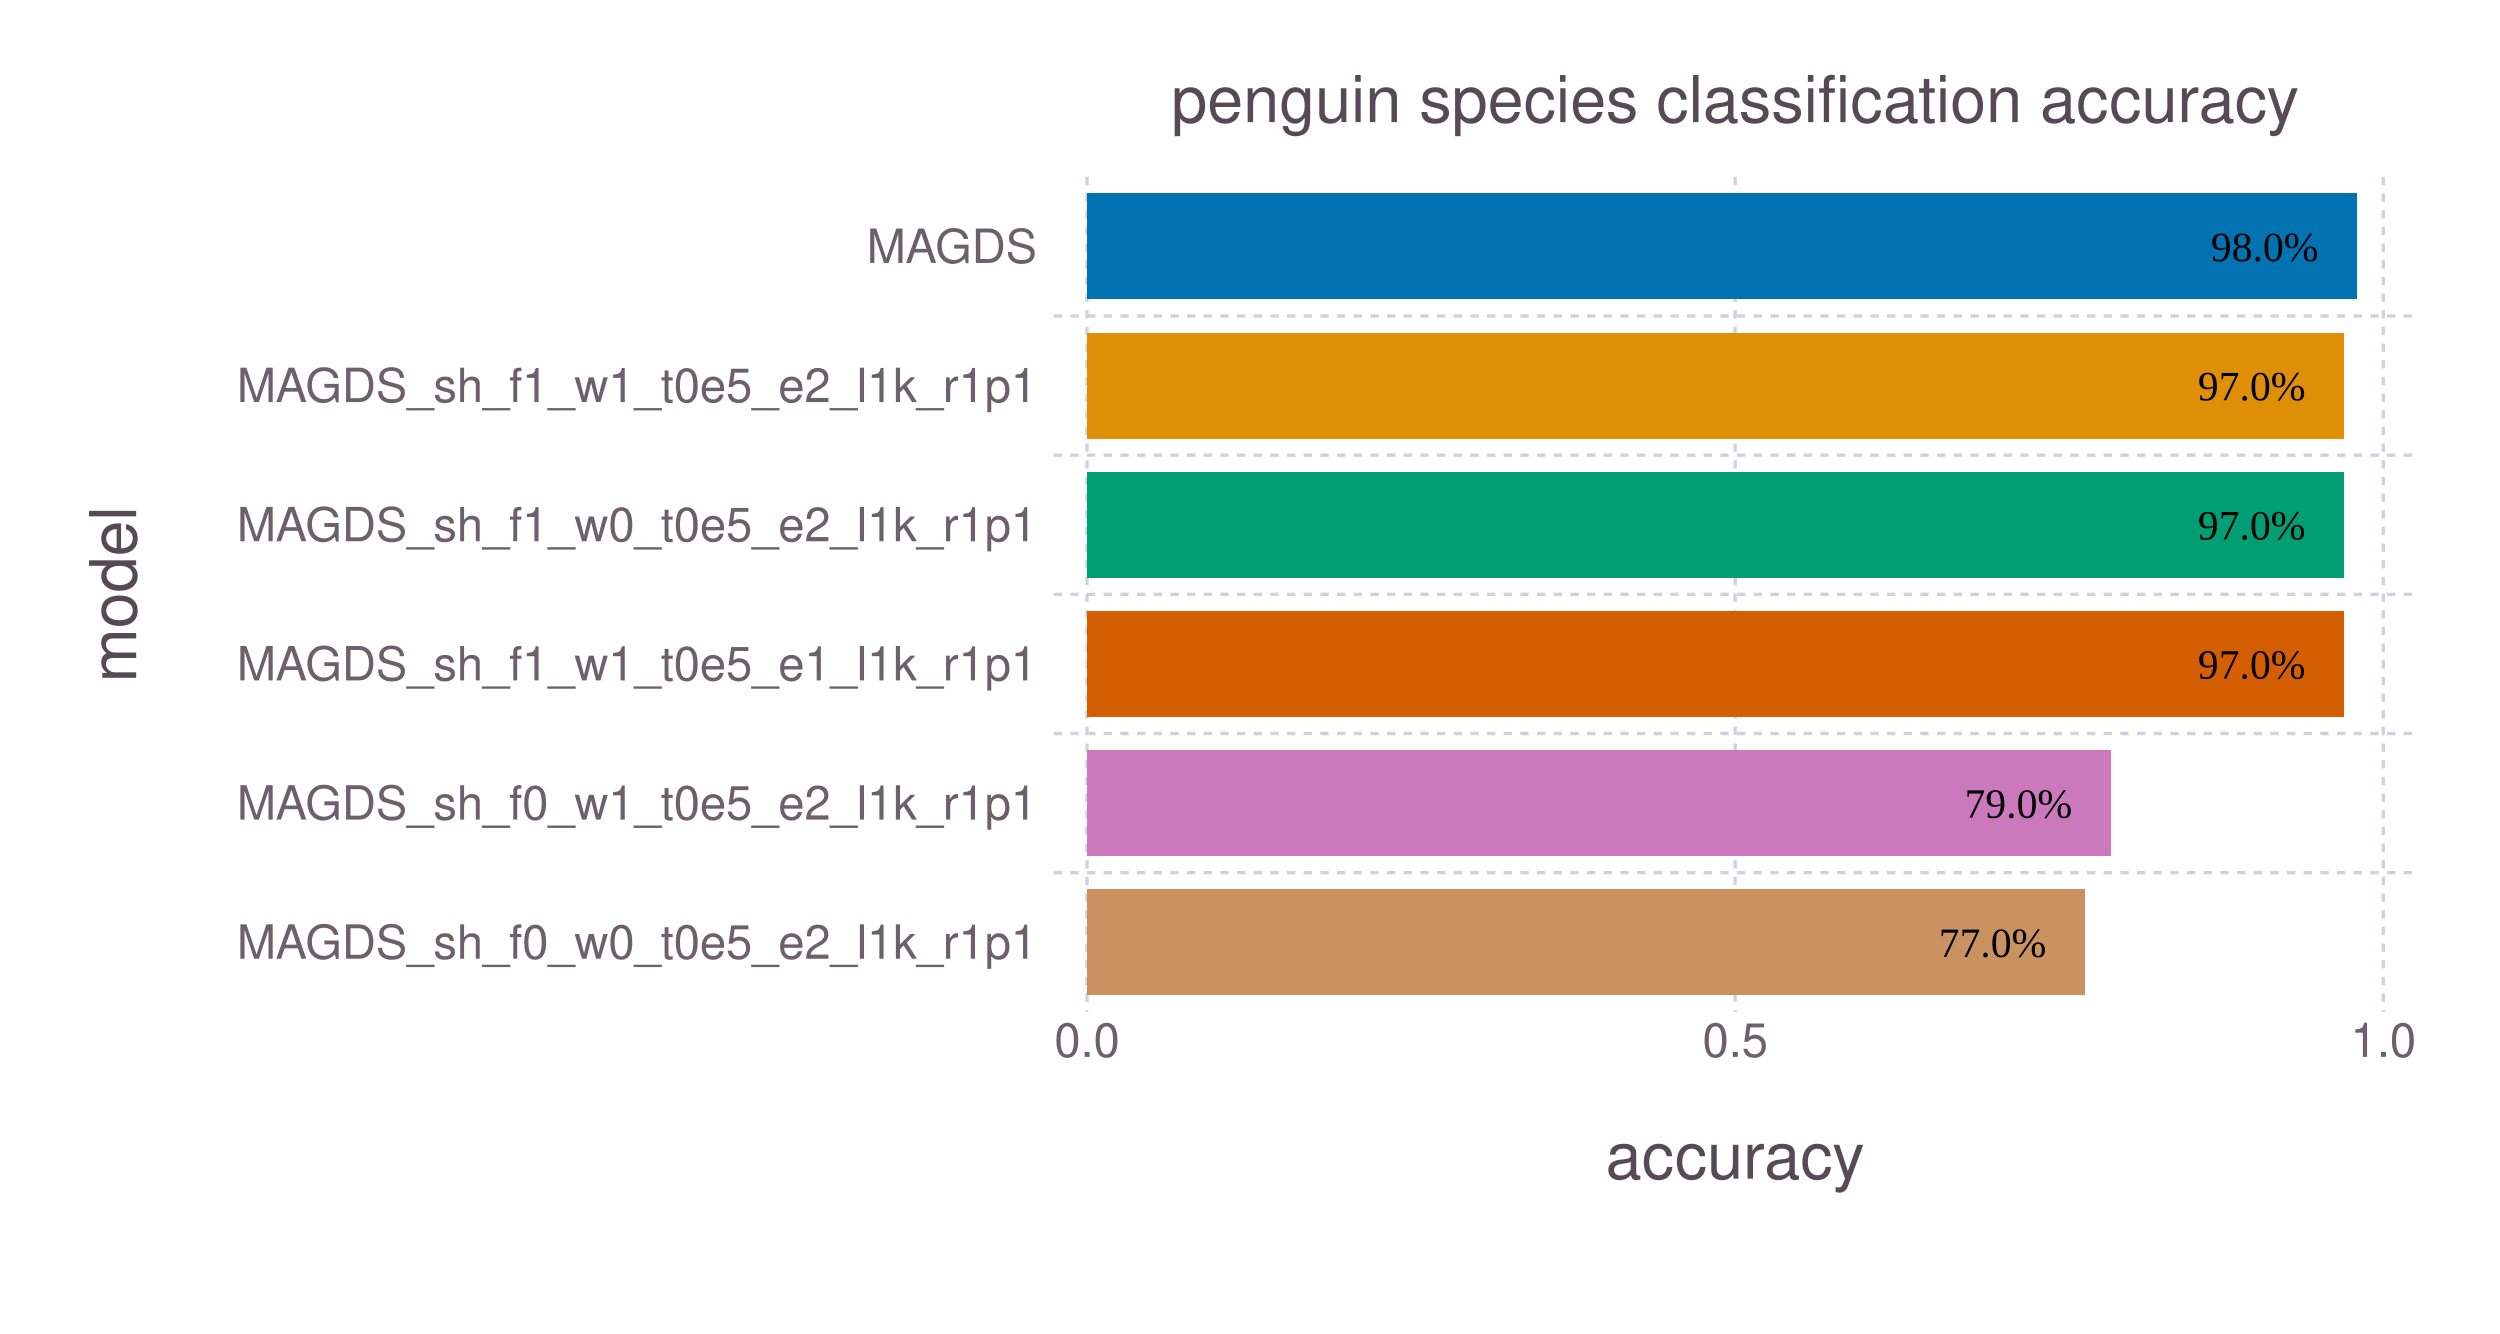
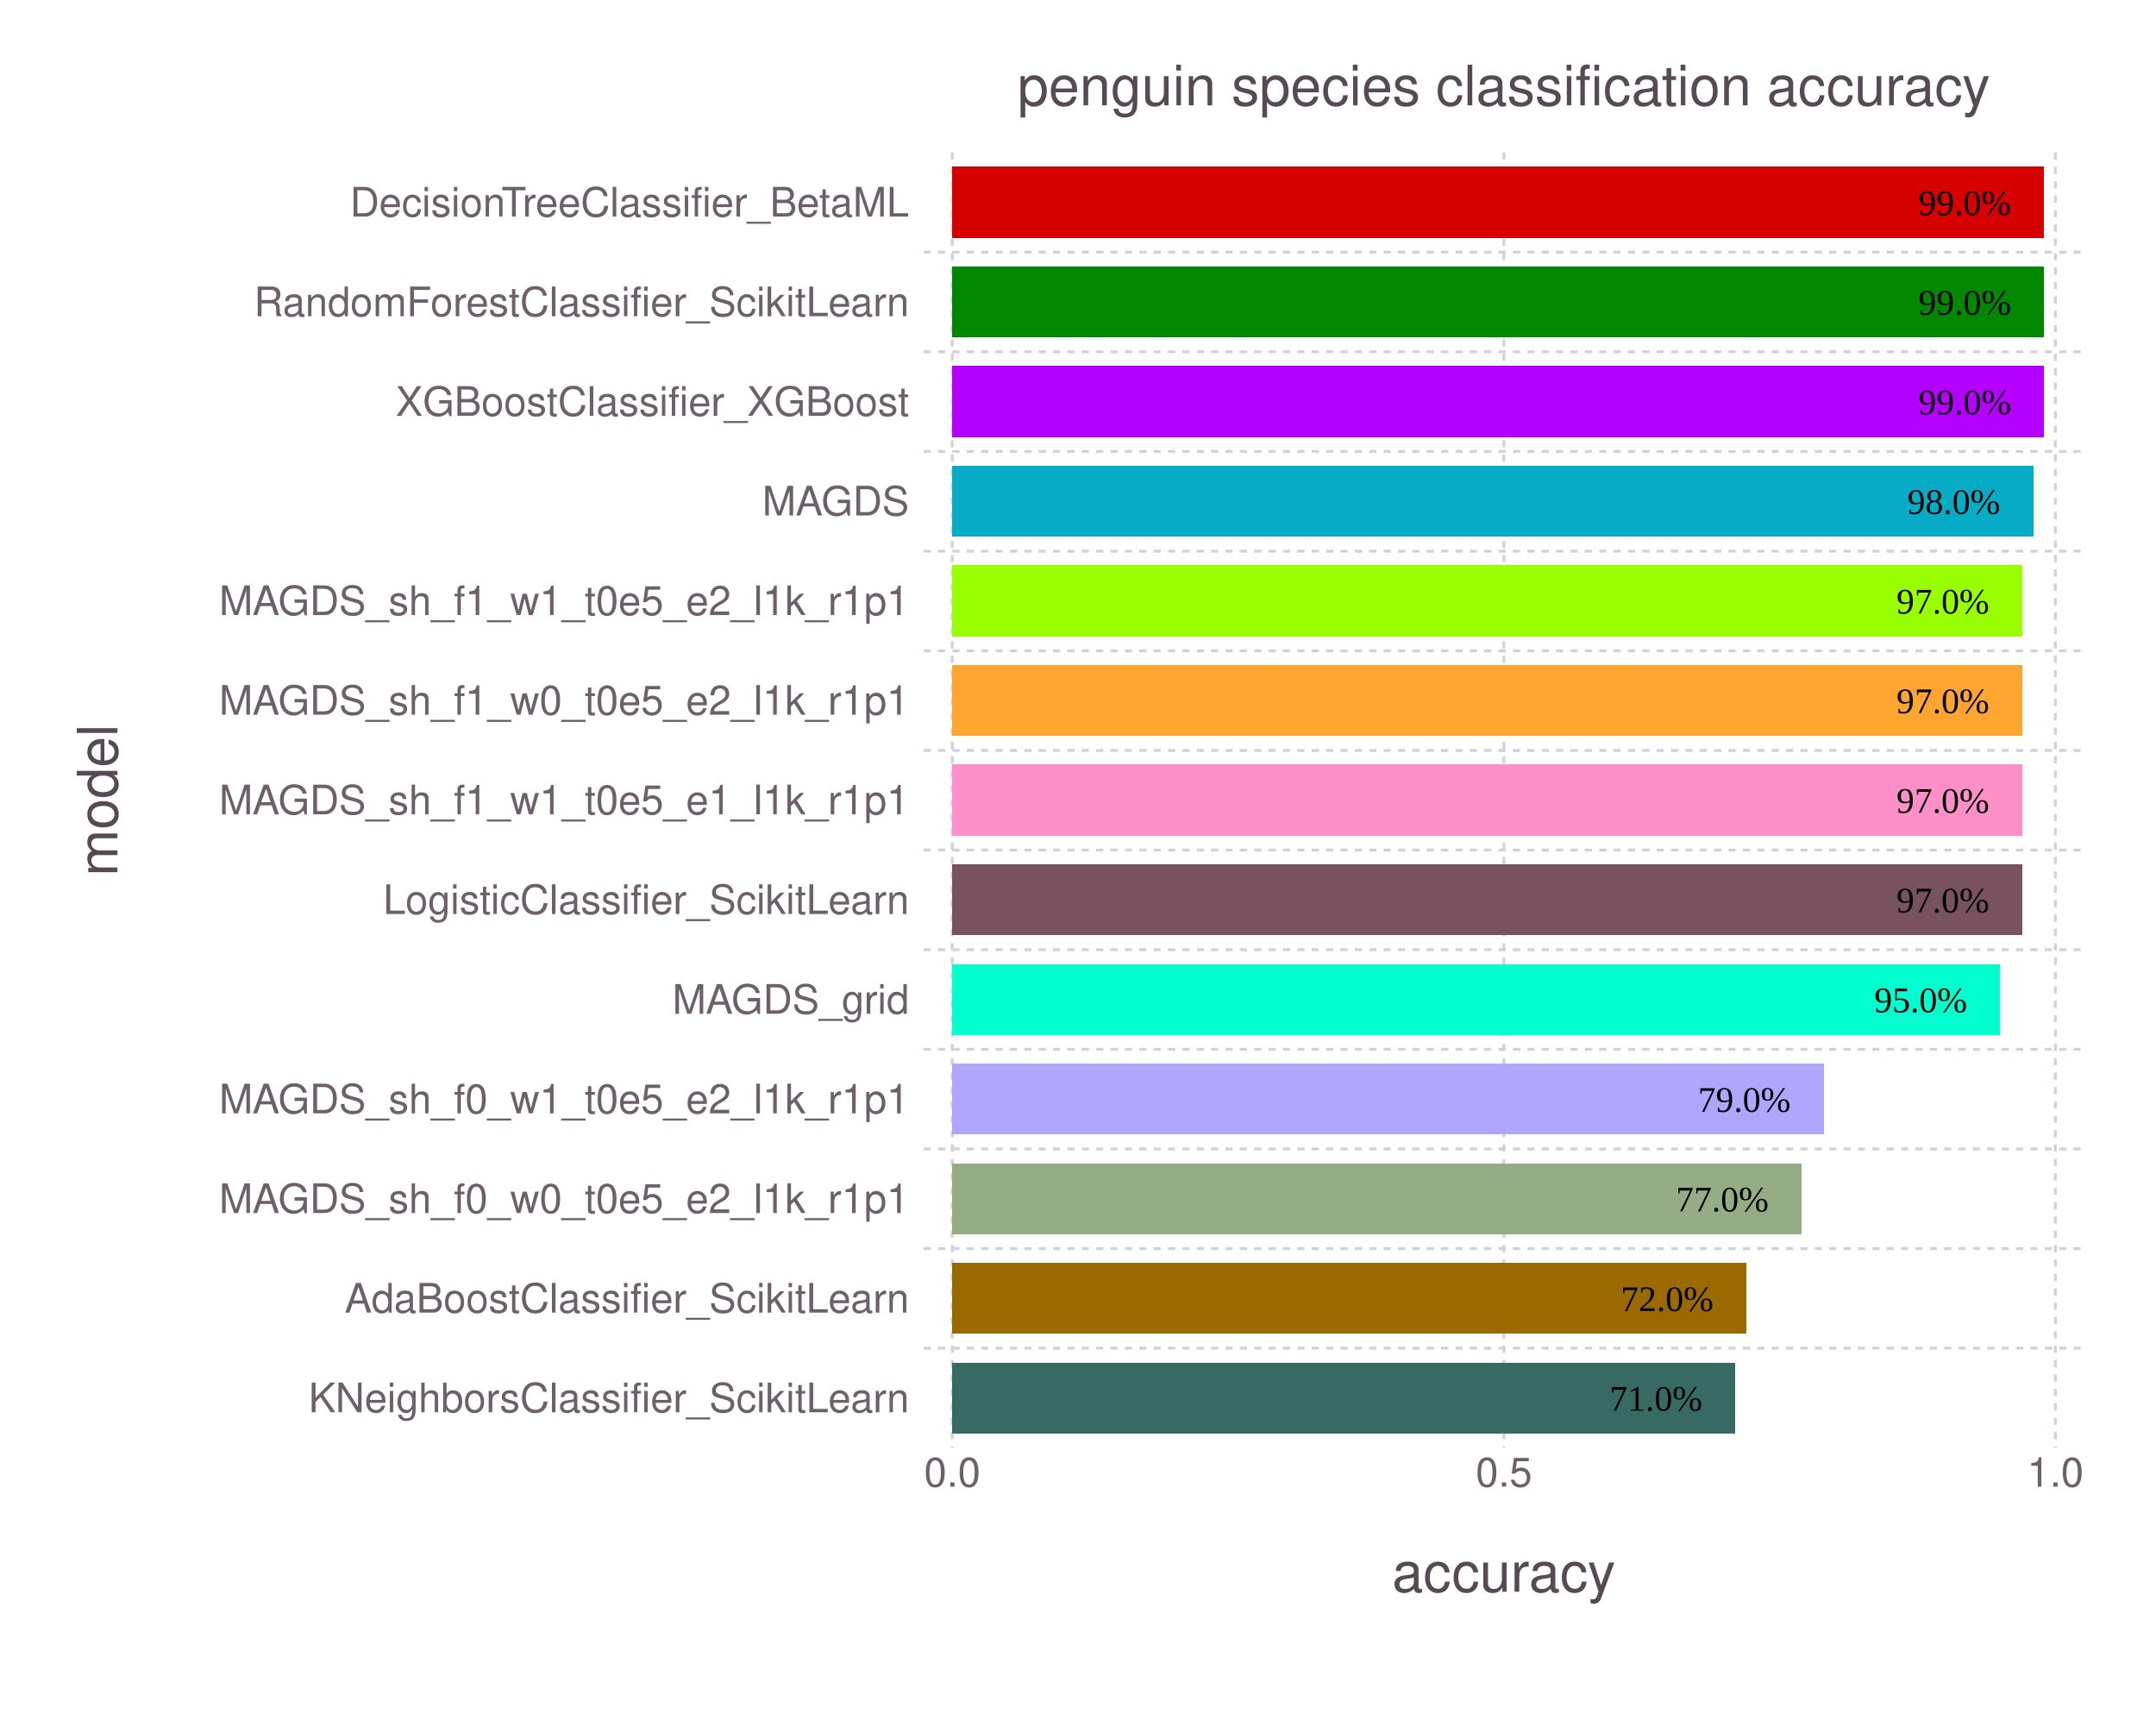
- <svg xmlns="http://www.w3.org/2000/svg" version="1.2" width="150mm" height="80mm" viewBox="0 0 150 80" stroke="none" fill="#000000" stroke-width="0.3" font-size="3.88">
+ <svg xmlns="http://www.w3.org/2000/svg" version="1.2" width="150mm" height="120mm" viewBox="0 0 150 120" stroke="none" fill="#000000" stroke-width="0.3" font-size="3.88">
  <defs>
    <marker id="arrow" markerWidth="15" markerHeight="7" refX="5" refY="3.5" orient="auto" markerUnits="strokeWidth">
      <path d="M0,0 L15,3.5 L0,7 z" stroke="context-stroke" fill="context-stroke" />
    </marker>
  </defs>
-   <g class="plotroot xscalable" id="img-be1687d1-1">
-     <g font-size="3.88" font-family="'PT Sans','Helvetica Neue','Helvetica',sans-serif" fill="#564A55" stroke="#000000" stroke-opacity="0.000" id="img-be1687d1-2">
-       <g transform="translate(104.11,68.39)">
+   <g class="plotroot xscalable" id="img-10c24a34-1">
+     <g font-size="3.88" font-family="'PT Sans','Helvetica Neue','Helvetica',sans-serif" fill="#564A55" stroke="#000000" stroke-opacity="0.000" id="img-10c24a34-2">
+       <g transform="translate(104.63,108.39)">
        <g class="primitive">
          <text text-anchor="middle" dy="0.6em">accuracy</text>
        </g>
      </g>
    </g>
-     <g class="guide xlabels" font-size="2.82" font-family="'PT Sans Caption','Helvetica Neue','Helvetica',sans-serif" fill="#6C606B" id="img-be1687d1-3">
-       <g transform="translate(65.22,61.72)">
+     <g class="guide xlabels" font-size="2.82" font-family="'PT Sans Caption','Helvetica Neue','Helvetica',sans-serif" fill="#6C606B" id="img-10c24a34-3">
+       <g transform="translate(66.25,101.72)">
        <g class="primitive">
          <text text-anchor="middle" dy="0.6em">0.0</text>
        </g>
      </g>
-       <g transform="translate(104.11,61.72)">
+       <g transform="translate(104.63,101.72)">
        <g class="primitive">
          <text text-anchor="middle" dy="0.6em">0.5</text>
        </g>
      </g>
-       <g transform="translate(143,61.72)">
+       <g transform="translate(143,101.72)">
        <g class="primitive">
          <text text-anchor="middle" dy="0.6em">1.0</text>
        </g>
      </g>
    </g>
-     <g clip-path="url(#img-be1687d1-4)">
-       <g id="img-be1687d1-5">
-         <g pointer-events="visible" stroke-width="0.3" fill="#000000" fill-opacity="0.000" stroke="#000000" stroke-opacity="0.000" class="guide background" id="img-be1687d1-6">
-           <g transform="translate(104.11,35.66)" id="img-be1687d1-7">
-             <path d="M-40.89,-25.05 L40.89,-25.05 40.89,25.05 -40.89,25.05  z" class="primitive" />
-           </g>
-         </g>
-         <g class="guide ygridlines xfixed" stroke-dasharray="0.5,0.5" stroke-width="0.2" stroke="#D0D0E0" id="img-be1687d1-8">
-           <g transform="translate(104.11,18.96)" id="img-be1687d1-9">
-             <path fill="none" d="M-40.89,0 L40.89,0 " class="primitive" />
-           </g>
-           <g transform="translate(104.11,27.31)" id="img-be1687d1-10">
-             <path fill="none" d="M-40.89,0 L40.89,0 " class="primitive" />
-           </g>
-           <g transform="translate(104.11,35.66)" id="img-be1687d1-11">
-             <path fill="none" d="M-40.89,0 L40.89,0 " class="primitive" />
-           </g>
-           <g transform="translate(104.11,44.01)" id="img-be1687d1-12">
-             <path fill="none" d="M-40.89,0 L40.89,0 " class="primitive" />
-           </g>
-           <g transform="translate(104.11,52.36)" id="img-be1687d1-13">
-             <path fill="none" d="M-40.89,0 L40.89,0 " class="primitive" />
-           </g>
-         </g>
-         <g class="guide xgridlines yfixed" stroke-dasharray="0.5,0.5" stroke-width="0.2" stroke="#D0D0E0" id="img-be1687d1-14">
-           <g transform="translate(65.22,35.66)" id="img-be1687d1-15">
-             <path fill="none" d="M0,-25.05 L0,25.05 " class="primitive" />
-           </g>
-           <g transform="translate(104.11,35.66)" id="img-be1687d1-16">
-             <path fill="none" d="M0,-25.05 L0,25.05 " class="primitive" />
-           </g>
-           <g transform="translate(143,35.66)" id="img-be1687d1-17">
-             <path fill="none" d="M0,-25.05 L0,25.05 " class="primitive" />
-           </g>
-         </g>
-         <g class="plotpanel" id="img-be1687d1-18">
-           <g shape-rendering="crispEdges" stroke-width="0.3" id="img-be1687d1-19">
-             <g stroke="#000000" stroke-opacity="0.000" class="geometry" id="img-be1687d1-20">
-               <g transform="translate(95.17,56.54)" id="img-be1687d1-21" fill="#CA9161">
-                 <path d="M-29.94,-3.18 L29.94,-3.18 29.94,3.18 -29.94,3.18  z" class="primitive" />
-               </g>
-               <g transform="translate(95.95,48.19)" id="img-be1687d1-22" fill="#CC78BC">
-                 <path d="M-30.72,-3.18 L30.72,-3.18 30.72,3.18 -30.72,3.18  z" class="primitive" />
-               </g>
-               <g transform="translate(102.95,39.84)" id="img-be1687d1-23" fill="#D55E00">
-                 <path d="M-37.72,-3.18 L37.72,-3.18 37.72,3.18 -37.72,3.18  z" class="primitive" />
-               </g>
-               <g transform="translate(102.95,31.49)" id="img-be1687d1-24" fill="#029E73">
-                 <path d="M-37.72,-3.18 L37.72,-3.18 37.72,3.18 -37.72,3.18  z" class="primitive" />
-               </g>
-               <g transform="translate(102.95,23.14)" id="img-be1687d1-25" fill="#DE8F05">
-                 <path d="M-37.72,-3.18 L37.72,-3.18 37.72,3.18 -37.72,3.18  z" class="primitive" />
-               </g>
-               <g transform="translate(103.33,14.79)" id="img-be1687d1-26" fill="#0173B2">
-                 <path d="M-38.11,-3.18 L38.11,-3.18 38.11,3.18 -38.11,3.18  z" class="primitive" />
-               </g>
-             </g>
-           </g>
-         </g>
-         <g class="geometry" id="img-be1687d1-27">
-           <g fill="#000000" font-size="2.5" id="img-be1687d1-28">
-             <g transform="translate(139.11,14.79)" id="img-be1687d1-29">
+     <g clip-path="url(#img-10c24a34-4)">
+       <g id="img-10c24a34-5">
+         <g pointer-events="visible" stroke-width="0.3" fill="#000000" fill-opacity="0.000" stroke="#000000" stroke-opacity="0.000" class="guide background" id="img-10c24a34-6">
+           <g transform="translate(104.63,55.66)" id="img-10c24a34-7">
+             <path d="M-40.37,-45.05 L40.37,-45.05 40.37,45.05 -40.37,45.05  z" class="primitive" />
+           </g>
+         </g>
+         <g class="guide ygridlines xfixed" stroke-dasharray="0.5,0.5" stroke-width="0.2" stroke="#D0D0E0" id="img-10c24a34-8">
+           <g transform="translate(104.63,17.54)" id="img-10c24a34-9">
+             <path fill="none" d="M-40.37,0 L40.37,0 " class="primitive" />
+           </g>
+           <g transform="translate(104.63,24.47)" id="img-10c24a34-10">
+             <path fill="none" d="M-40.37,0 L40.37,0 " class="primitive" />
+           </g>
+           <g transform="translate(104.63,31.4)" id="img-10c24a34-11">
+             <path fill="none" d="M-40.37,0 L40.37,0 " class="primitive" />
+           </g>
+           <g transform="translate(104.63,38.34)" id="img-10c24a34-12">
+             <path fill="none" d="M-40.37,0 L40.37,0 " class="primitive" />
+           </g>
+           <g transform="translate(104.63,45.27)" id="img-10c24a34-13">
+             <path fill="none" d="M-40.37,0 L40.37,0 " class="primitive" />
+           </g>
+           <g transform="translate(104.63,52.2)" id="img-10c24a34-14">
+             <path fill="none" d="M-40.37,0 L40.37,0 " class="primitive" />
+           </g>
+           <g transform="translate(104.63,59.13)" id="img-10c24a34-15">
+             <path fill="none" d="M-40.37,0 L40.37,0 " class="primitive" />
+           </g>
+           <g transform="translate(104.63,66.06)" id="img-10c24a34-16">
+             <path fill="none" d="M-40.37,0 L40.37,0 " class="primitive" />
+           </g>
+           <g transform="translate(104.63,72.99)" id="img-10c24a34-17">
+             <path fill="none" d="M-40.37,0 L40.37,0 " class="primitive" />
+           </g>
+           <g transform="translate(104.63,79.92)" id="img-10c24a34-18">
+             <path fill="none" d="M-40.37,0 L40.37,0 " class="primitive" />
+           </g>
+           <g transform="translate(104.63,86.85)" id="img-10c24a34-19">
+             <path fill="none" d="M-40.37,0 L40.37,0 " class="primitive" />
+           </g>
+           <g transform="translate(104.63,93.78)" id="img-10c24a34-20">
+             <path fill="none" d="M-40.37,0 L40.37,0 " class="primitive" />
+           </g>
+         </g>
+         <g class="guide xgridlines yfixed" stroke-dasharray="0.5,0.5" stroke-width="0.2" stroke="#D0D0E0" id="img-10c24a34-21">
+           <g transform="translate(66.25,55.66)" id="img-10c24a34-22">
+             <path fill="none" d="M0,-45.05 L0,45.05 " class="primitive" />
+           </g>
+           <g transform="translate(104.63,55.66)" id="img-10c24a34-23">
+             <path fill="none" d="M0,-45.05 L0,45.05 " class="primitive" />
+           </g>
+           <g transform="translate(143,55.66)" id="img-10c24a34-24">
+             <path fill="none" d="M0,-45.05 L0,45.05 " class="primitive" />
+           </g>
+         </g>
+         <g class="plotpanel" id="img-10c24a34-25">
+           <g shape-rendering="crispEdges" stroke-width="0.3" id="img-10c24a34-26">
+             <g stroke="#000000" stroke-opacity="0.000" class="geometry" id="img-10c24a34-27">
+               <g transform="translate(93.5,97.25)" id="img-10c24a34-28" fill="#376A62">
+                 <path d="M-27.25,-2.47 L27.25,-2.47 27.25,2.47 -27.25,2.47  z" class="primitive" />
+               </g>
+               <g transform="translate(93.88,90.32)" id="img-10c24a34-29" fill="#9A6900">
+                 <path d="M-27.63,-2.47 L27.63,-2.47 27.63,2.47 -27.63,2.47  z" class="primitive" />
+               </g>
+               <g transform="translate(95.8,83.39)" id="img-10c24a34-30" fill="#94AD84">
+                 <path d="M-29.55,-2.47 L29.55,-2.47 29.55,2.47 -29.55,2.47  z" class="primitive" />
+               </g>
+               <g transform="translate(96.57,76.46)" id="img-10c24a34-31" fill="#B0A5FF">
+                 <path d="M-30.32,-2.47 L30.32,-2.47 30.32,2.47 -30.32,2.47  z" class="primitive" />
+               </g>
+               <g transform="translate(102.71,69.53)" id="img-10c24a34-32" fill="#00FECF">
+                 <path d="M-36.46,-2.47 L36.46,-2.47 36.46,2.47 -36.46,2.47  z" class="primitive" />
+               </g>
+               <g transform="translate(103.47,62.59)" id="img-10c24a34-33" fill="#79525F">
+                 <path d="M-37.22,-2.47 L37.22,-2.47 37.22,2.47 -37.22,2.47  z" class="primitive" />
+               </g>
+               <g transform="translate(103.47,55.66)" id="img-10c24a34-34" fill="#FF8FC8">
+                 <path d="M-37.22,-2.47 L37.22,-2.47 37.22,2.47 -37.22,2.47  z" class="primitive" />
+               </g>
+               <g transform="translate(103.47,48.73)" id="img-10c24a34-35" fill="#FFA530">
+                 <path d="M-37.22,-2.47 L37.22,-2.47 37.22,2.47 -37.22,2.47  z" class="primitive" />
+               </g>
+               <g transform="translate(103.47,41.8)" id="img-10c24a34-36" fill="#98FF00">
+                 <path d="M-37.22,-2.47 L37.22,-2.47 37.22,2.47 -37.22,2.47  z" class="primitive" />
+               </g>
+               <g transform="translate(103.86,34.87)" id="img-10c24a34-37" fill="#06ACC6">
+                 <path d="M-37.61,-2.47 L37.61,-2.47 37.61,2.47 -37.61,2.47  z" class="primitive" />
+               </g>
+               <g transform="translate(104.24,27.94)" id="img-10c24a34-38" fill="#B600FF">
+                 <path d="M-37.99,-2.47 L37.99,-2.47 37.99,2.47 -37.99,2.47  z" class="primitive" />
+               </g>
+               <g transform="translate(104.24,21.01)" id="img-10c24a34-39" fill="#028800">
+                 <path d="M-37.99,-2.47 L37.99,-2.47 37.99,2.47 -37.99,2.47  z" class="primitive" />
+               </g>
+               <g transform="translate(104.24,14.08)" id="img-10c24a34-40" fill="#D70000">
+                 <path d="M-37.99,-2.47 L37.99,-2.47 37.99,2.47 -37.99,2.47  z" class="primitive" />
+               </g>
+             </g>
+           </g>
+         </g>
+         <g class="geometry" id="img-10c24a34-41">
+           <g fill="#000000" font-size="2.5" id="img-10c24a34-42">
+             <g transform="translate(139.93,14.08)" id="img-10c24a34-43">
+               <g class="primitive">
+                 <text text-anchor="end" dy="0.35em">99.0%</text>
+               </g>
+             </g>
+             <g transform="translate(139.93,21.01)" id="img-10c24a34-44">
+               <g class="primitive">
+                 <text text-anchor="end" dy="0.35em">99.0%</text>
+               </g>
+             </g>
+             <g transform="translate(139.93,27.94)" id="img-10c24a34-45">
+               <g class="primitive">
+                 <text text-anchor="end" dy="0.35em">99.0%</text>
+               </g>
+             </g>
+             <g transform="translate(139.16,34.87)" id="img-10c24a34-46">
              <g class="primitive">
                <text text-anchor="end" dy="0.35em">98.0%</text>
              </g>
            </g>
-             <g transform="translate(138.33,23.14)" id="img-be1687d1-30">
-               <g class="primitive">
-                 <text text-anchor="end" dy="0.35em">97.0%</text>
-               </g>
-             </g>
-             <g transform="translate(138.33,31.49)" id="img-be1687d1-31">
-               <g class="primitive">
-                 <text text-anchor="end" dy="0.35em">97.0%</text>
-               </g>
-             </g>
-             <g transform="translate(138.33,39.84)" id="img-be1687d1-32">
-               <g class="primitive">
-                 <text text-anchor="end" dy="0.35em">97.0%</text>
-               </g>
-             </g>
-             <g transform="translate(124.33,48.19)" id="img-be1687d1-33">
+             <g transform="translate(138.4,41.8)" id="img-10c24a34-47">
+               <g class="primitive">
+                 <text text-anchor="end" dy="0.35em">97.0%</text>
+               </g>
+             </g>
+             <g transform="translate(138.4,48.73)" id="img-10c24a34-48">
+               <g class="primitive">
+                 <text text-anchor="end" dy="0.35em">97.0%</text>
+               </g>
+             </g>
+             <g transform="translate(138.4,55.66)" id="img-10c24a34-49">
+               <g class="primitive">
+                 <text text-anchor="end" dy="0.35em">97.0%</text>
+               </g>
+             </g>
+             <g transform="translate(138.4,62.59)" id="img-10c24a34-50">
+               <g class="primitive">
+                 <text text-anchor="end" dy="0.35em">97.0%</text>
+               </g>
+             </g>
+             <g transform="translate(136.86,69.53)" id="img-10c24a34-51">
+               <g class="primitive">
+                 <text text-anchor="end" dy="0.35em">95.0%</text>
+               </g>
+             </g>
+             <g transform="translate(124.58,76.46)" id="img-10c24a34-52">
              <g class="primitive">
                <text text-anchor="end" dy="0.35em">79.0%</text>
              </g>
            </g>
-             <g transform="translate(122.78,56.54)" id="img-be1687d1-34">
+             <g transform="translate(123.05,83.39)" id="img-10c24a34-53">
              <g class="primitive">
                <text text-anchor="end" dy="0.35em">77.0%</text>
              </g>
            </g>
-           </g>
-         </g>
-       </g>
-     </g>
-     <g class="guide ylabels" font-size="2.82" font-family="'PT Sans Caption','Helvetica Neue','Helvetica',sans-serif" fill="#6C606B" id="img-be1687d1-35">
-       <g transform="translate(62.22,14.79)" id="img-be1687d1-36">
+             <g transform="translate(119.21,90.32)" id="img-10c24a34-54">
+               <g class="primitive">
+                 <text text-anchor="end" dy="0.35em">72.0%</text>
+               </g>
+             </g>
+             <g transform="translate(118.44,97.25)" id="img-10c24a34-55">
+               <g class="primitive">
+                 <text text-anchor="end" dy="0.35em">71.0%</text>
+               </g>
+             </g>
+           </g>
+         </g>
+       </g>
+     </g>
+     <g class="guide ylabels" font-size="2.82" font-family="'PT Sans Caption','Helvetica Neue','Helvetica',sans-serif" fill="#6C606B" id="img-10c24a34-56">
+       <g transform="translate(63.25,14.08)" id="img-10c24a34-57">
+         <g class="primitive">
+           <text text-anchor="end" dy="0.35em">DecisionTreeClassifier_BetaML</text>
+         </g>
+       </g>
+       <g transform="translate(63.25,21.01)" id="img-10c24a34-58">
+         <g class="primitive">
+           <text text-anchor="end" dy="0.35em">RandomForestClassifier_ScikitLearn</text>
+         </g>
+       </g>
+       <g transform="translate(63.25,27.94)" id="img-10c24a34-59">
+         <g class="primitive">
+           <text text-anchor="end" dy="0.35em">XGBoostClassifier_XGBoost</text>
+         </g>
+       </g>
+       <g transform="translate(63.25,34.87)" id="img-10c24a34-60">
        <g class="primitive">
          <text text-anchor="end" dy="0.35em">MAGDS</text>
        </g>
      </g>
-       <g transform="translate(62.22,23.14)" id="img-be1687d1-37">
+       <g transform="translate(63.25,41.8)" id="img-10c24a34-61">
        <g class="primitive">
          <text text-anchor="end" dy="0.35em">MAGDS_sh_f1_w1_t0e5_e2_l1k_r1p1</text>
        </g>
      </g>
-       <g transform="translate(62.22,31.49)" id="img-be1687d1-38">
+       <g transform="translate(63.25,48.73)" id="img-10c24a34-62">
        <g class="primitive">
          <text text-anchor="end" dy="0.35em">MAGDS_sh_f1_w0_t0e5_e2_l1k_r1p1</text>
        </g>
      </g>
-       <g transform="translate(62.22,39.84)" id="img-be1687d1-39">
+       <g transform="translate(63.25,55.66)" id="img-10c24a34-63">
        <g class="primitive">
          <text text-anchor="end" dy="0.35em">MAGDS_sh_f1_w1_t0e5_e1_l1k_r1p1</text>
        </g>
      </g>
-       <g transform="translate(62.22,48.19)" id="img-be1687d1-40">
+       <g transform="translate(63.25,62.59)" id="img-10c24a34-64">
+         <g class="primitive">
+           <text text-anchor="end" dy="0.35em">LogisticClassifier_ScikitLearn</text>
+         </g>
+       </g>
+       <g transform="translate(63.25,69.53)" id="img-10c24a34-65">
+         <g class="primitive">
+           <text text-anchor="end" dy="0.35em">MAGDS_grid</text>
+         </g>
+       </g>
+       <g transform="translate(63.25,76.46)" id="img-10c24a34-66">
        <g class="primitive">
          <text text-anchor="end" dy="0.35em">MAGDS_sh_f0_w1_t0e5_e2_l1k_r1p1</text>
        </g>
      </g>
-       <g transform="translate(62.22,56.54)" id="img-be1687d1-41">
+       <g transform="translate(63.25,83.39)" id="img-10c24a34-67">
        <g class="primitive">
          <text text-anchor="end" dy="0.35em">MAGDS_sh_f0_w0_t0e5_e2_l1k_r1p1</text>
        </g>
      </g>
-     </g>
-     <g font-size="3.88" font-family="'PT Sans','Helvetica Neue','Helvetica',sans-serif" fill="#564A55" stroke="#000000" stroke-opacity="0.000" id="img-be1687d1-42">
-       <g transform="translate(8.81,33.66)" id="img-be1687d1-43">
+       <g transform="translate(63.25,90.32)" id="img-10c24a34-68">
+         <g class="primitive">
+           <text text-anchor="end" dy="0.35em">AdaBoostClassifier_ScikitLearn</text>
+         </g>
+       </g>
+       <g transform="translate(63.25,97.25)" id="img-10c24a34-69">
+         <g class="primitive">
+           <text text-anchor="end" dy="0.35em">KNeighborsClassifier_ScikitLearn</text>
+         </g>
+       </g>
+     </g>
+     <g font-size="3.88" font-family="'PT Sans','Helvetica Neue','Helvetica',sans-serif" fill="#564A55" stroke="#000000" stroke-opacity="0.000" id="img-10c24a34-70">
+       <g transform="translate(8.81,53.66)" id="img-10c24a34-71">
        <g class="primitive">
          <text text-anchor="middle" dy="0.35em" transform="rotate(-90,0, 2)">model</text>
        </g>
      </g>
    </g>
-     <g font-size="3.88" font-family="'PT Sans','Helvetica Neue','Helvetica',sans-serif" fill="#564A55" stroke="#000000" stroke-opacity="0.000" id="img-be1687d1-44">
-       <g transform="translate(104.11,5)" id="img-be1687d1-45">
+     <g font-size="3.88" font-family="'PT Sans','Helvetica Neue','Helvetica',sans-serif" fill="#564A55" stroke="#000000" stroke-opacity="0.000" id="img-10c24a34-72">
+       <g transform="translate(104.63,5)" id="img-10c24a34-73">
        <g class="primitive">
          <text text-anchor="middle" dy="0.6em">penguin species classification accuracy</text>
        </g>
      </g>
    </g>
  </g>
  <defs>
-     <clipPath id="img-be1687d1-4">
-       <path d="M63.22,10.61 L145,10.61 145,60.72 63.22,60.72 " />
+     <clipPath id="img-10c24a34-4">
+       <path d="M64.25,10.61 L145,10.61 145,100.72 64.25,100.72 " />
    </clipPath>
  </defs>
</svg>
